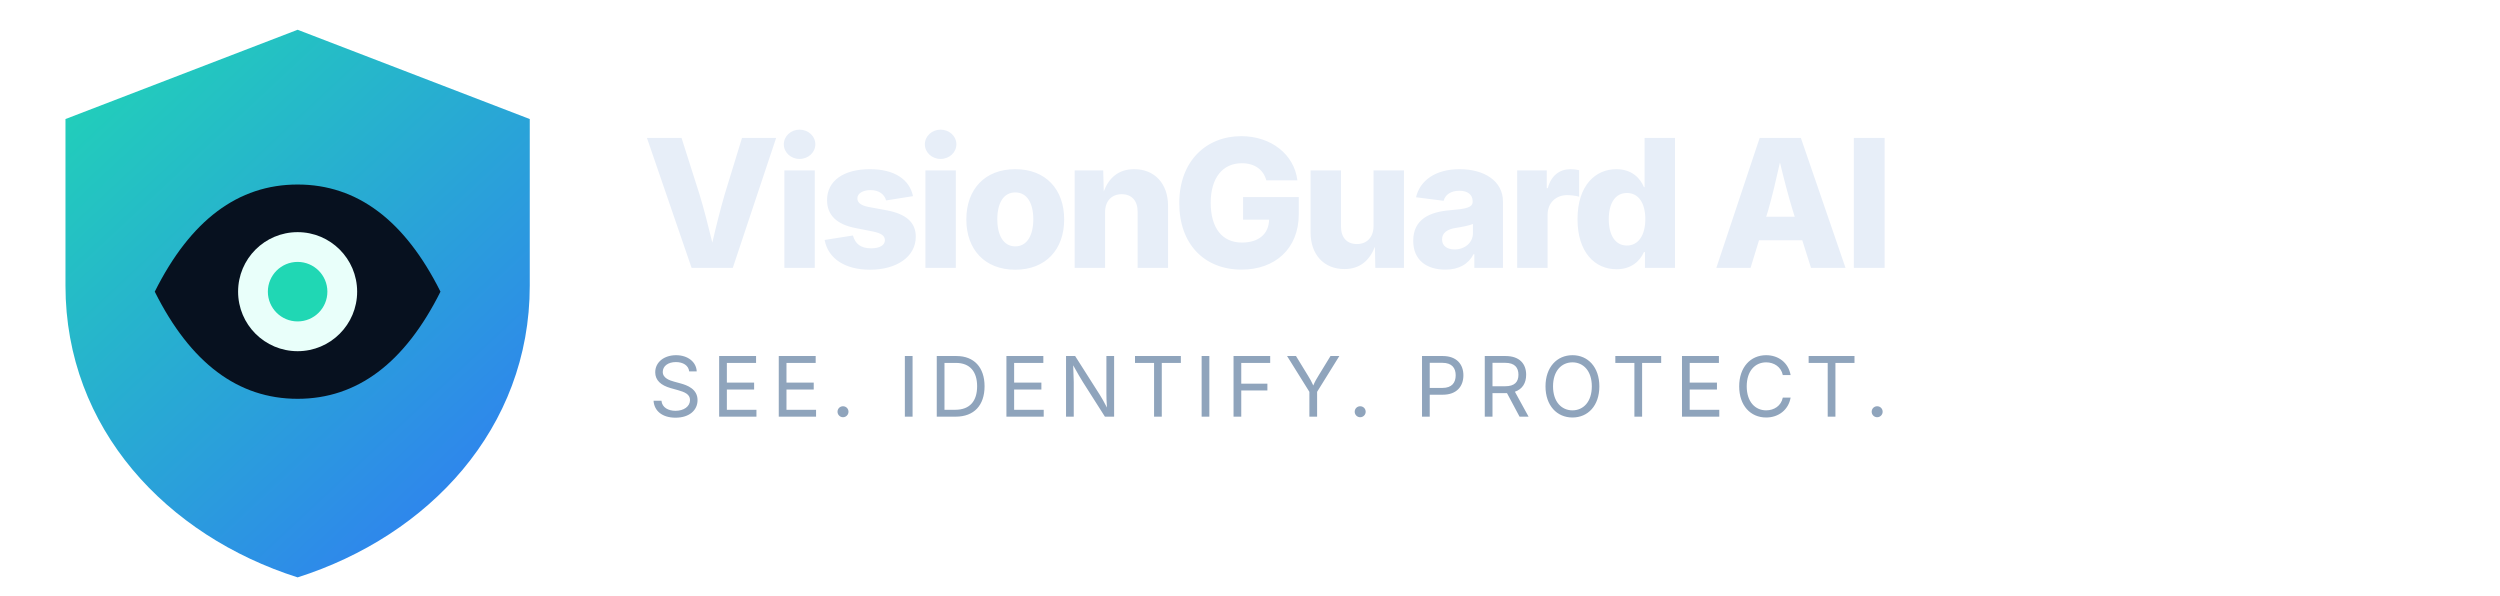
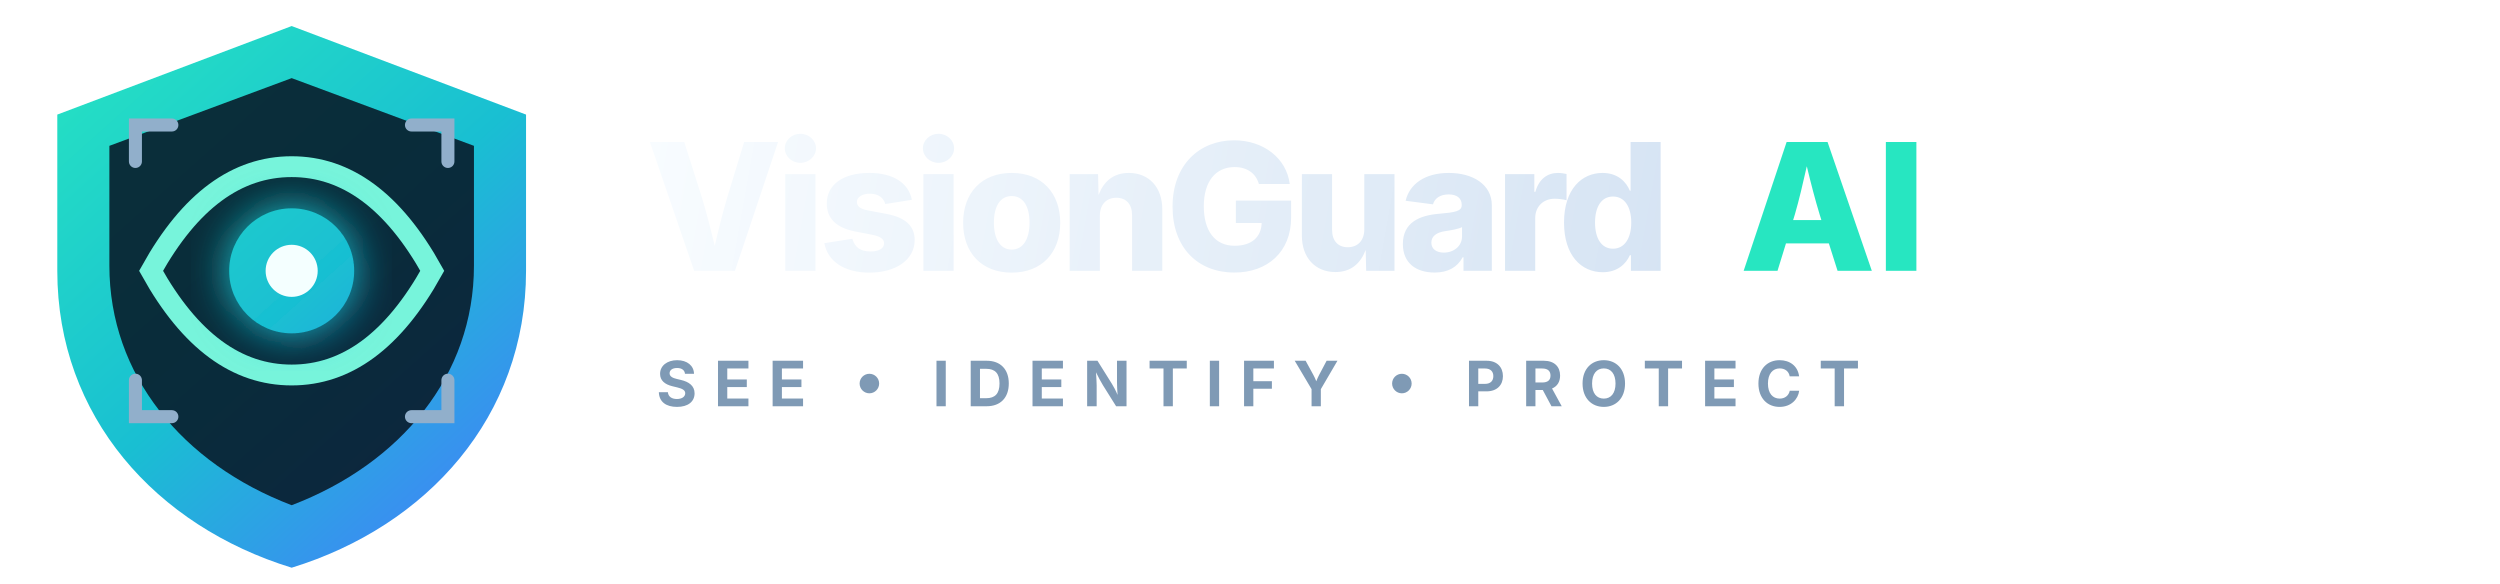
- <svg xmlns="http://www.w3.org/2000/svg" width="420" height="100" viewBox="0 0 420 100" fill="none">
+ <svg xmlns="http://www.w3.org/2000/svg" width="480" height="112" viewBox="0 0 480 112" fill="none">
  <defs>
-     <linearGradient id="g" x1="8" y1="6" x2="90" y2="94" gradientUnits="userSpaceOnUse">
-       <stop stop-color="#20D7B4" />
-       <stop offset="1" stop-color="#3178F6" />
+     <linearGradient id="shield" x1="8" y1="4" x2="101" y2="108" gradientUnits="userSpaceOnUse">
+       <stop stop-color="#27E6C1" />
+       <stop offset="0.52" stop-color="#19BFD2" />
+       <stop offset="1" stop-color="#4978FF" />
    </linearGradient>
+     <linearGradient id="word" x1="124" y1="28" x2="405" y2="78" gradientUnits="userSpaceOnUse">
+       <stop stop-color="#F8FCFF" />
+       <stop offset="1" stop-color="#C7D9EE" />
+     </linearGradient>
+     <filter id="glow" x="-30%" y="-30%" width="160%" height="160%">
+       <feGaussianBlur stdDeviation="4" result="blur" />
+       <feComposite in="SourceGraphic" in2="blur" operator="over" />
+     </filter>
  </defs>
-   <path d="M50 5L89 20V48C89 72 72 90 50 97C28 90 11 72 11 48V20L50 5Z" fill="url(#g)" />
-   <path d="M26 49C32 37 40 31 50 31C60 31 68 37 74 49C68 61 60 67 50 67C40 67 32 61 26 49Z" fill="#07111F" />
-   <circle cx="50" cy="49" r="10" fill="#E9FFFA" />
-   <circle cx="50" cy="49" r="5" fill="#20D7B4" />
-   <text x="108" y="45" fill="#E7EEF8" font-family="Inter,Arial,sans-serif" font-size="30" font-weight="800" letter-spacing="-1">VisionGuard AI</text>
-   <text x="109" y="70" fill="#8FA4BC" font-family="Inter,Arial,sans-serif" font-size="14" letter-spacing="1.6">SEE. IDENTIFY. PROTECT.</text>
+   <path d="M56 5L101 22V52C101 80 82 101 56 109C30 101 11 80 11 52V22L56 5Z" fill="url(#shield)" />
+   <path d="M56 15L91 28V51C91 72 77 89 56 97C35 89 21 72 21 51V28L56 15Z" fill="#071827" fill-opacity="0.88" />
+   <path d="M29 52C36.5 38.5 45.5 32 56 32C66.5 32 75.5 38.5 83 52C75.5 65.5 66.5 72 56 72C45.5 72 36.5 65.5 29 52Z" stroke="#77F4DB" stroke-width="4" />
+   <circle cx="56" cy="52" r="12" fill="url(#shield)" filter="url(#glow)" />
+   <circle cx="56" cy="52" r="5" fill="#F4FFFF" />
+   <path d="M26 31V24H33M79 24H86V31M86 73V80H79M33 80H26V73" stroke="#91AFCB" stroke-width="2.5" stroke-linecap="round" />
+   <text x="124" y="52" fill="url(#word)" font-family="Inter,Arial,sans-serif" font-size="34" font-weight="800" letter-spacing="-1.3">VisionGuard</text>
+   <text x="334" y="52" fill="#27E6C1" font-family="Inter,Arial,sans-serif" font-size="34" font-weight="800">AI</text>
+   <text x="126" y="78" fill="#7F9AB5" font-family="Inter,Arial,sans-serif" font-size="12" font-weight="700" letter-spacing="3.2">SEE  •  IDENTIFY  •  PROTECT</text>
</svg>
